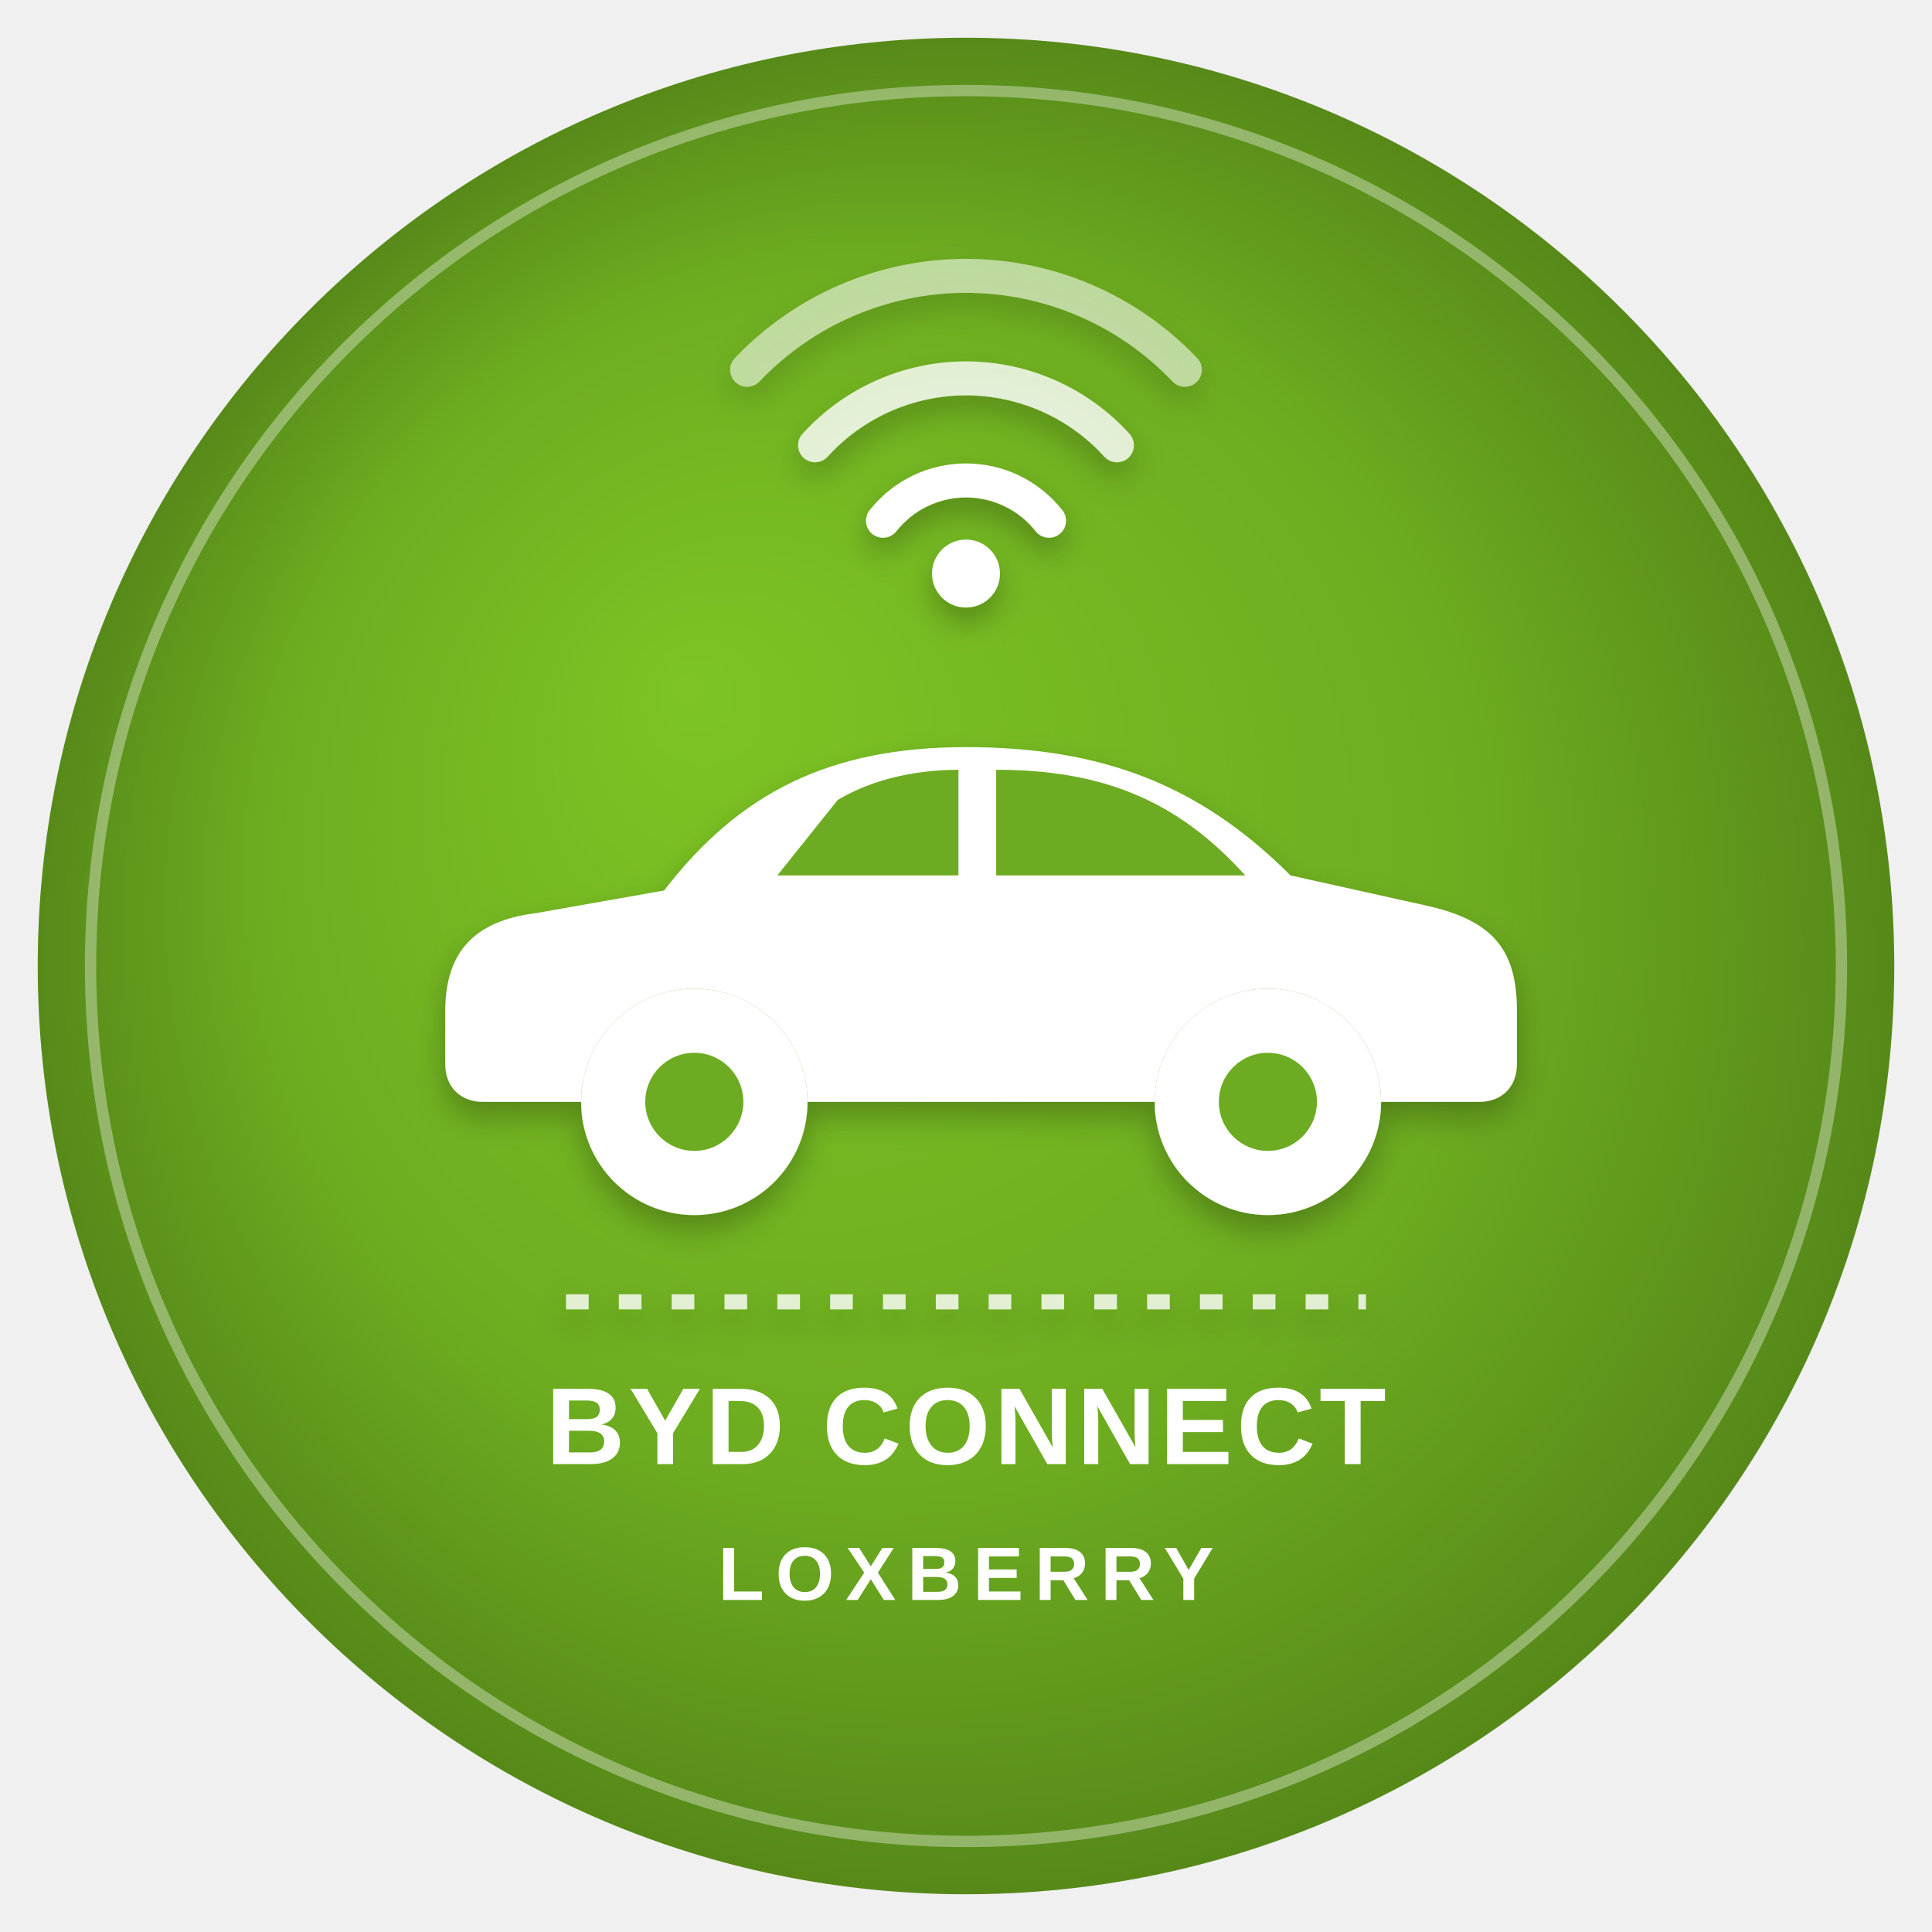
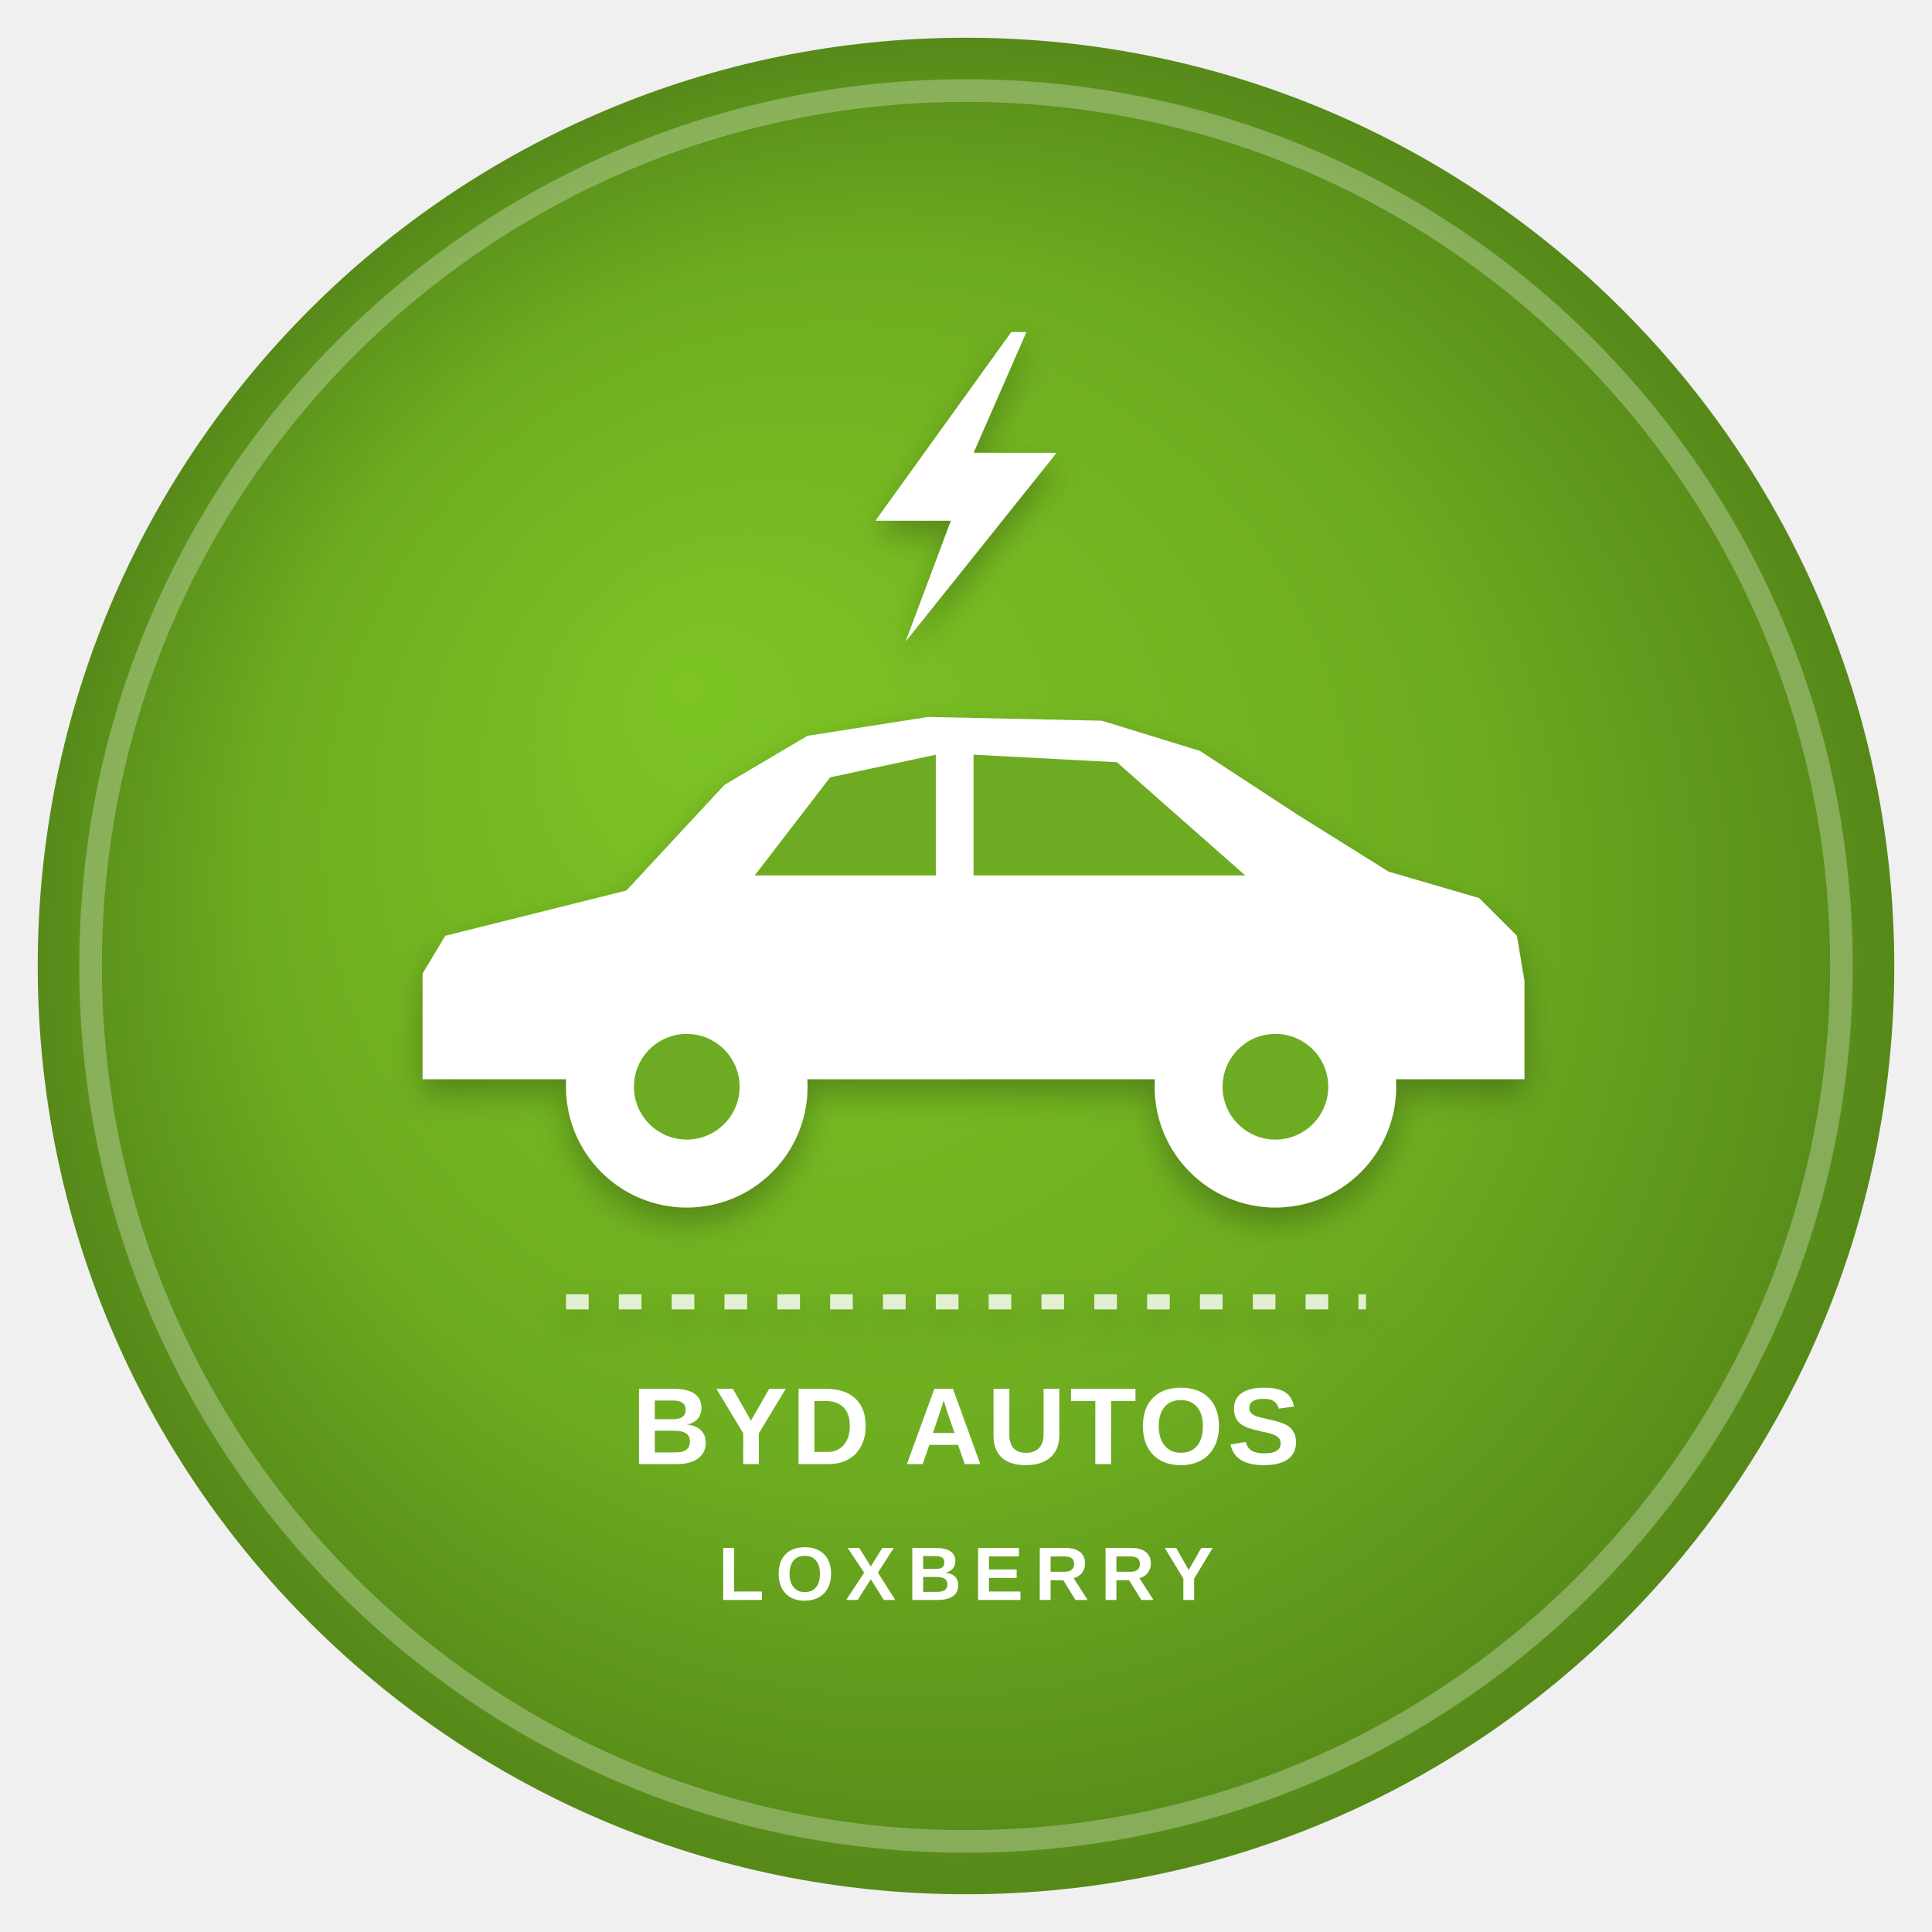
<svg xmlns="http://www.w3.org/2000/svg" width="512" height="512" viewBox="0 0 512 512" version="1.1">
  <defs>
    <radialGradient id="bg-grad" cx="50%" cy="50%" r="50%" fx="35%" fy="35%">
      <stop offset="0%" stop-color="#7dc424" />
      <stop offset="65%" stop-color="#6dac20" />
      <stop offset="100%" stop-color="#568819" />
    </radialGradient>
    <filter id="shadow" x="-10%" y="-10%" width="120%" height="120%">
      <feDropShadow dx="0" dy="4" stdDeviation="4" flood-color="#000000" flood-opacity="0.25" />
    </filter>
  </defs>
  <circle cx="256" cy="256" r="246" fill="url(#bg-grad)" />
-   <circle cx="256" cy="256" r="232" fill="none" stroke="#ffffff" stroke-opacity="0.35" stroke-width="3" />
-   <g filter="url(#shadow)" fill="#ffffff">
-     <g transform="translate(256, 152)">
-       <circle cx="0" cy="0" r="9" fill="#ffffff" />
-       <path d="M -22 -14 A 28 28 0 0 1 22 -14" fill="none" stroke="#ffffff" stroke-width="9" stroke-linecap="round" />
-       <path d="M -40 -34 A 54 54 0 0 1 40 -34" fill="none" stroke="#ffffff" stroke-width="9" stroke-linecap="round" opacity="0.8" />
-       <path d="M -58 -54 A 80 80 0 0 1 58 -54" fill="none" stroke="#ffffff" stroke-width="9" stroke-linecap="round" opacity="0.55" />
-     </g>
-     <path d="M 118 268              C 118 252 126 244 142 242              L 176 236              C 196 210 220 198 256 198              C 292 198 318 208 342 232              L 378 240              C 396 244 402 252 402 268              L 402 282              C 402 288 398 292 392 292              L 366 292              A 30 30 0 0 0 306 292              L 214 292              A 30 30 0 0 0 154 292              L 128 292              C 122 292 118 288 118 282              Z" fill="#ffffff" />
-     <path d="M 206 232 L 222 212 C 232 206 244 204 254 204 L 254 232 Z" fill="#6dac20" />
-     <path d="M 264 204 C 292 204 312 212 330 232 L 264 232 Z" fill="#6dac20" />
-     <circle cx="184" cy="292" r="30" fill="#ffffff" />
-     <circle cx="184" cy="292" r="13" fill="#6dac20" />
-     <circle cx="336" cy="292" r="30" fill="#ffffff" />
-     <circle cx="336" cy="292" r="13" fill="#6dac20" />
-     <path d="M 150 345 L 362 345" stroke="#ffffff" stroke-width="4" stroke-dasharray="6 8" opacity="0.8" />
+   <circle cx="256" cy="256" r="232" fill="none" stroke="#ffffff" stroke-opacity="0.28" stroke-width="6" />
+   <g filter="url(#shadow)">
+     <polygon points="268,88 232,138 252,138 240,170 280,120 258,120 272,88" fill="#ffffff" />
+     <polygon points="112,286 112,258 118,248 150,240 166,236 192,208 214,195 246,190 292,191 318,199 344,216 368,231 392,238 402,248 404,260 404,286" fill="#ffffff" />
+     <polygon points="200,232 220,206 248,200 248,232" fill="#6dac20" />
+     <polygon points="258,200 296,202 330,232 258,232" fill="#6dac20" />
+     <circle cx="182" cy="288" r="32" fill="#ffffff" />
+     <circle cx="338" cy="288" r="32" fill="#ffffff" />
+     <circle cx="182" cy="288" r="14" fill="#6dac20" />
+     <circle cx="338" cy="288" r="14" fill="#6dac20" />
+     <path d="M 150 345 L 362 345" stroke="#ffffff" stroke-width="4" stroke-dasharray="6 8" opacity="0.8" fill="none" />
  </g>
-   <text x="256" y="388" text-anchor="middle" fill="#ffffff" font-family="Arial, sans-serif" font-weight="900" font-size="29" letter-spacing="1">BYD CONNECT</text>
-   <text x="256" y="424" text-anchor="middle" fill="#ffffff" font-family="Arial, sans-serif" font-weight="bold" font-size="20" letter-spacing="3">LOXBERRY</text>
+   <text x="256" y="388" text-anchor="middle" fill="#ffffff" font-family="Arial, Helvetica, sans-serif" font-weight="900" font-size="29" letter-spacing="1">BYD AUTOS</text>
+   <text x="256" y="424" text-anchor="middle" fill="#ffffff" font-family="Arial, Helvetica, sans-serif" font-weight="900" font-size="20" letter-spacing="3">LOXBERRY</text>
</svg>
